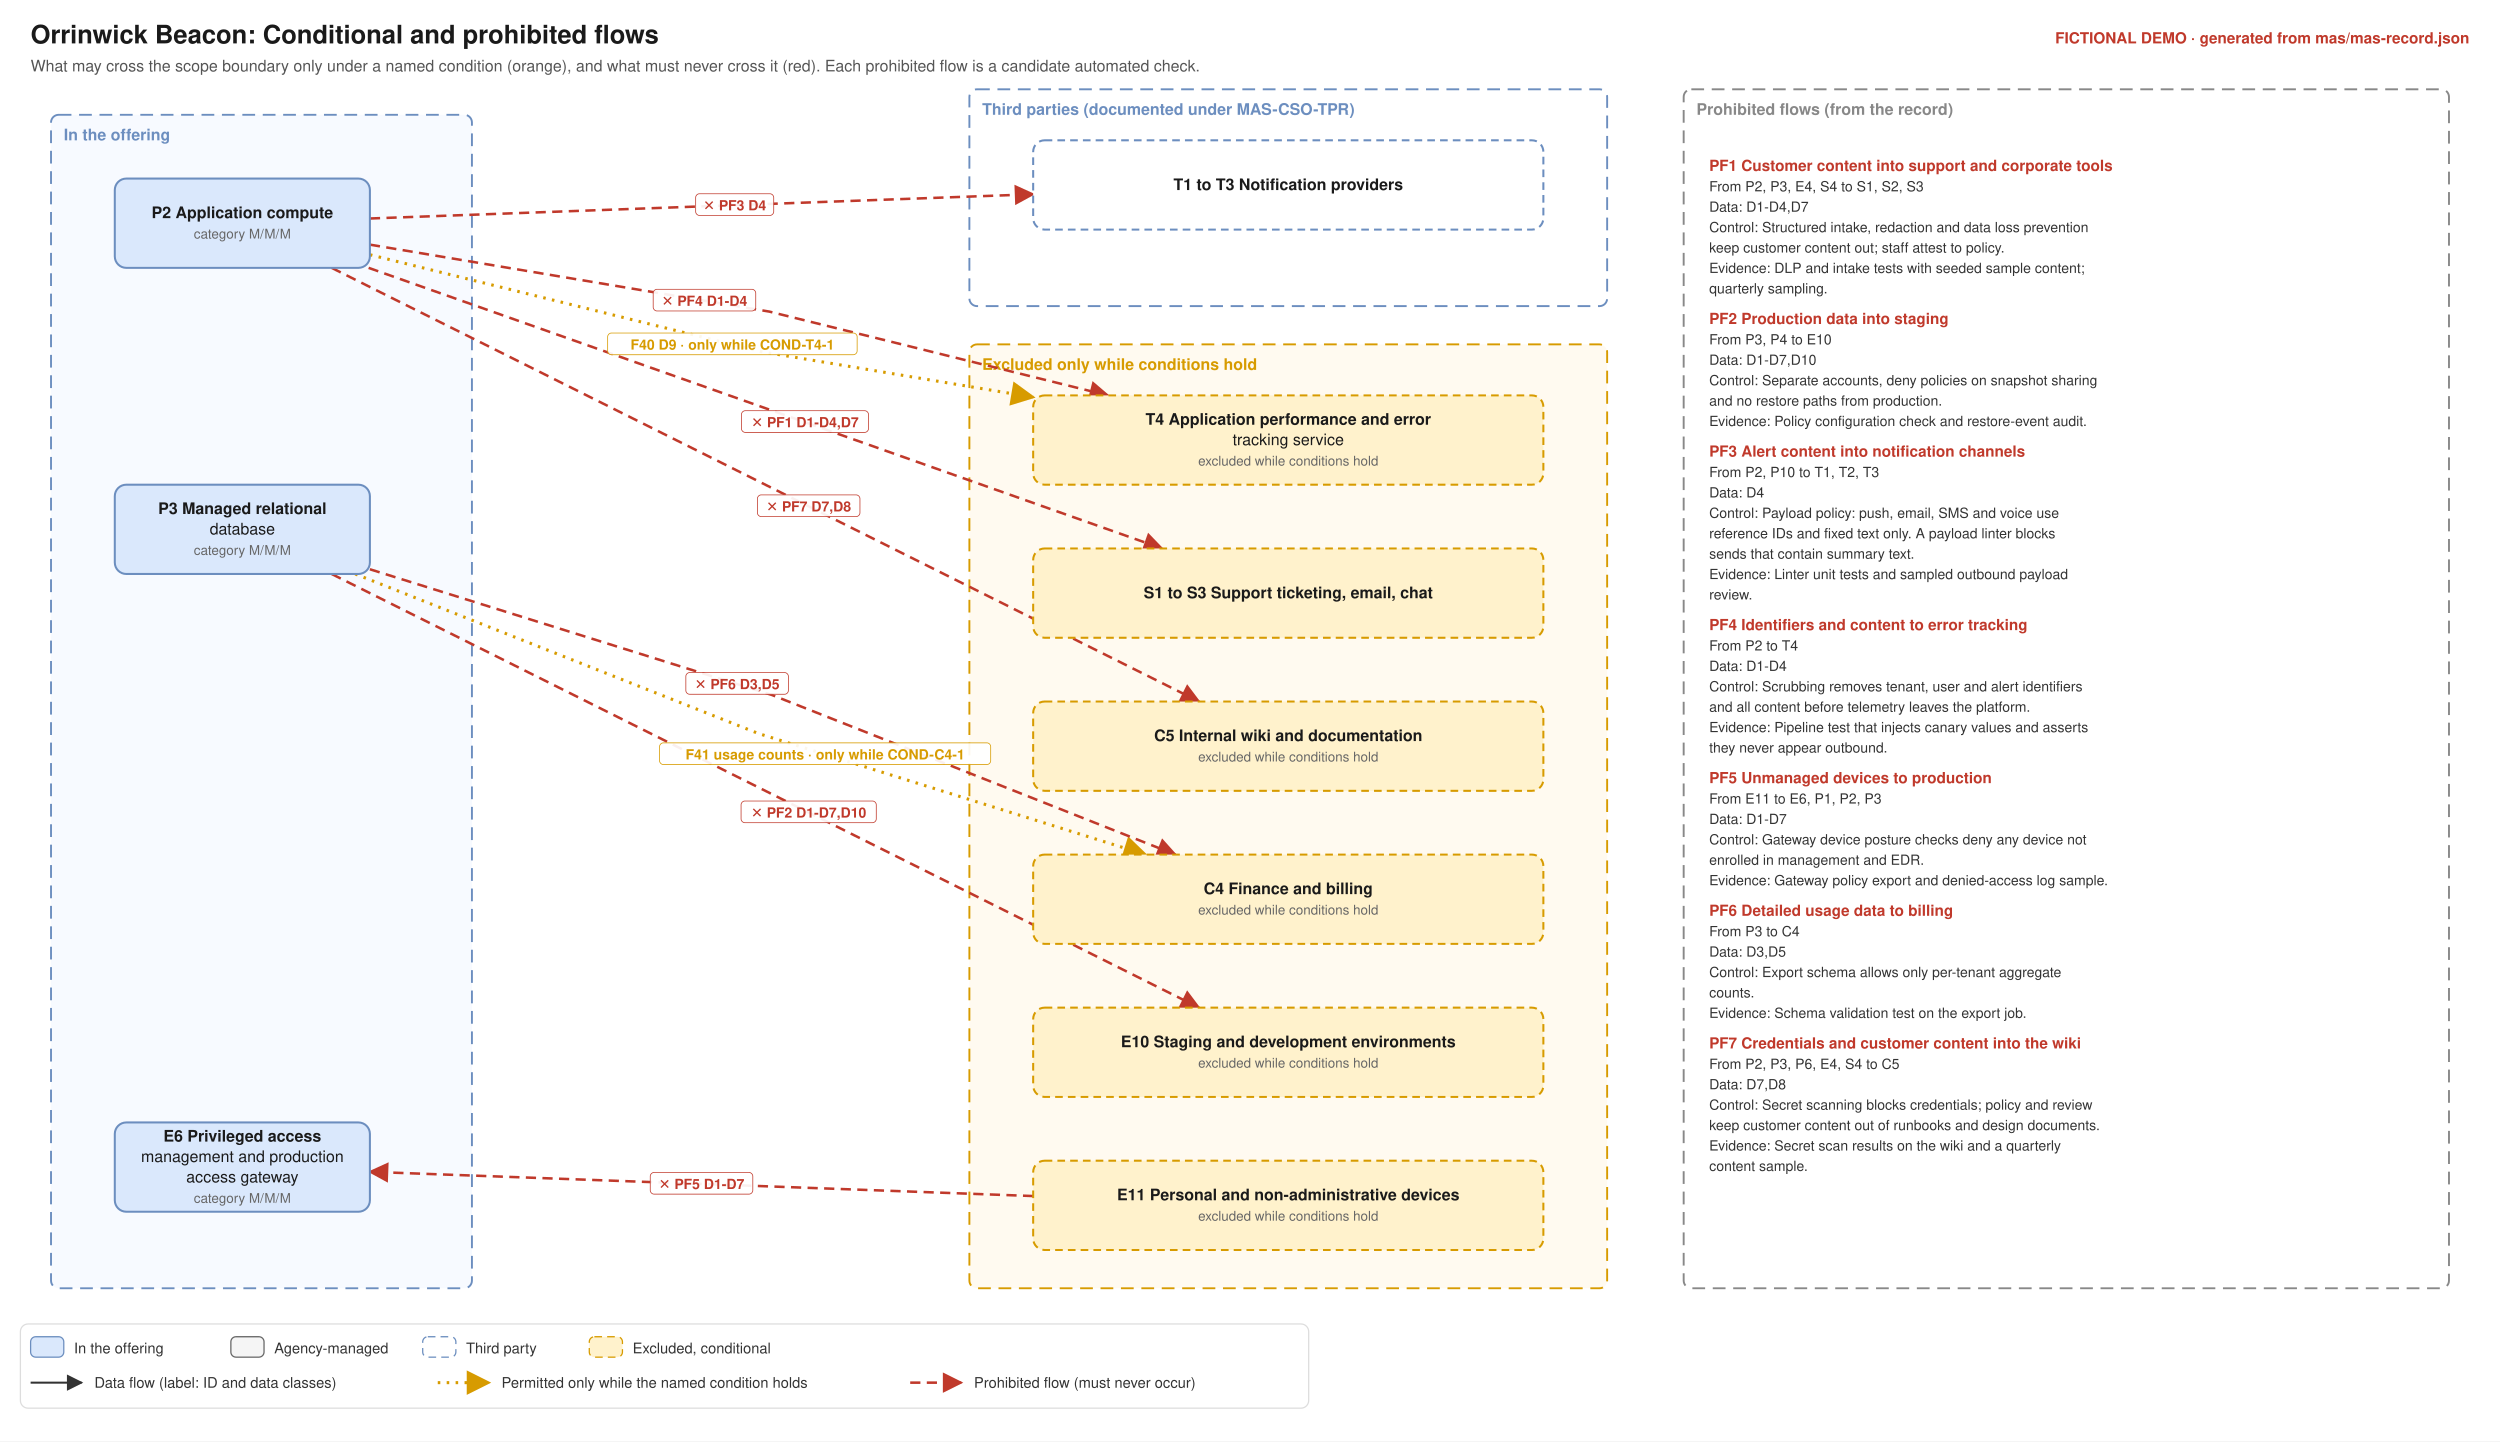
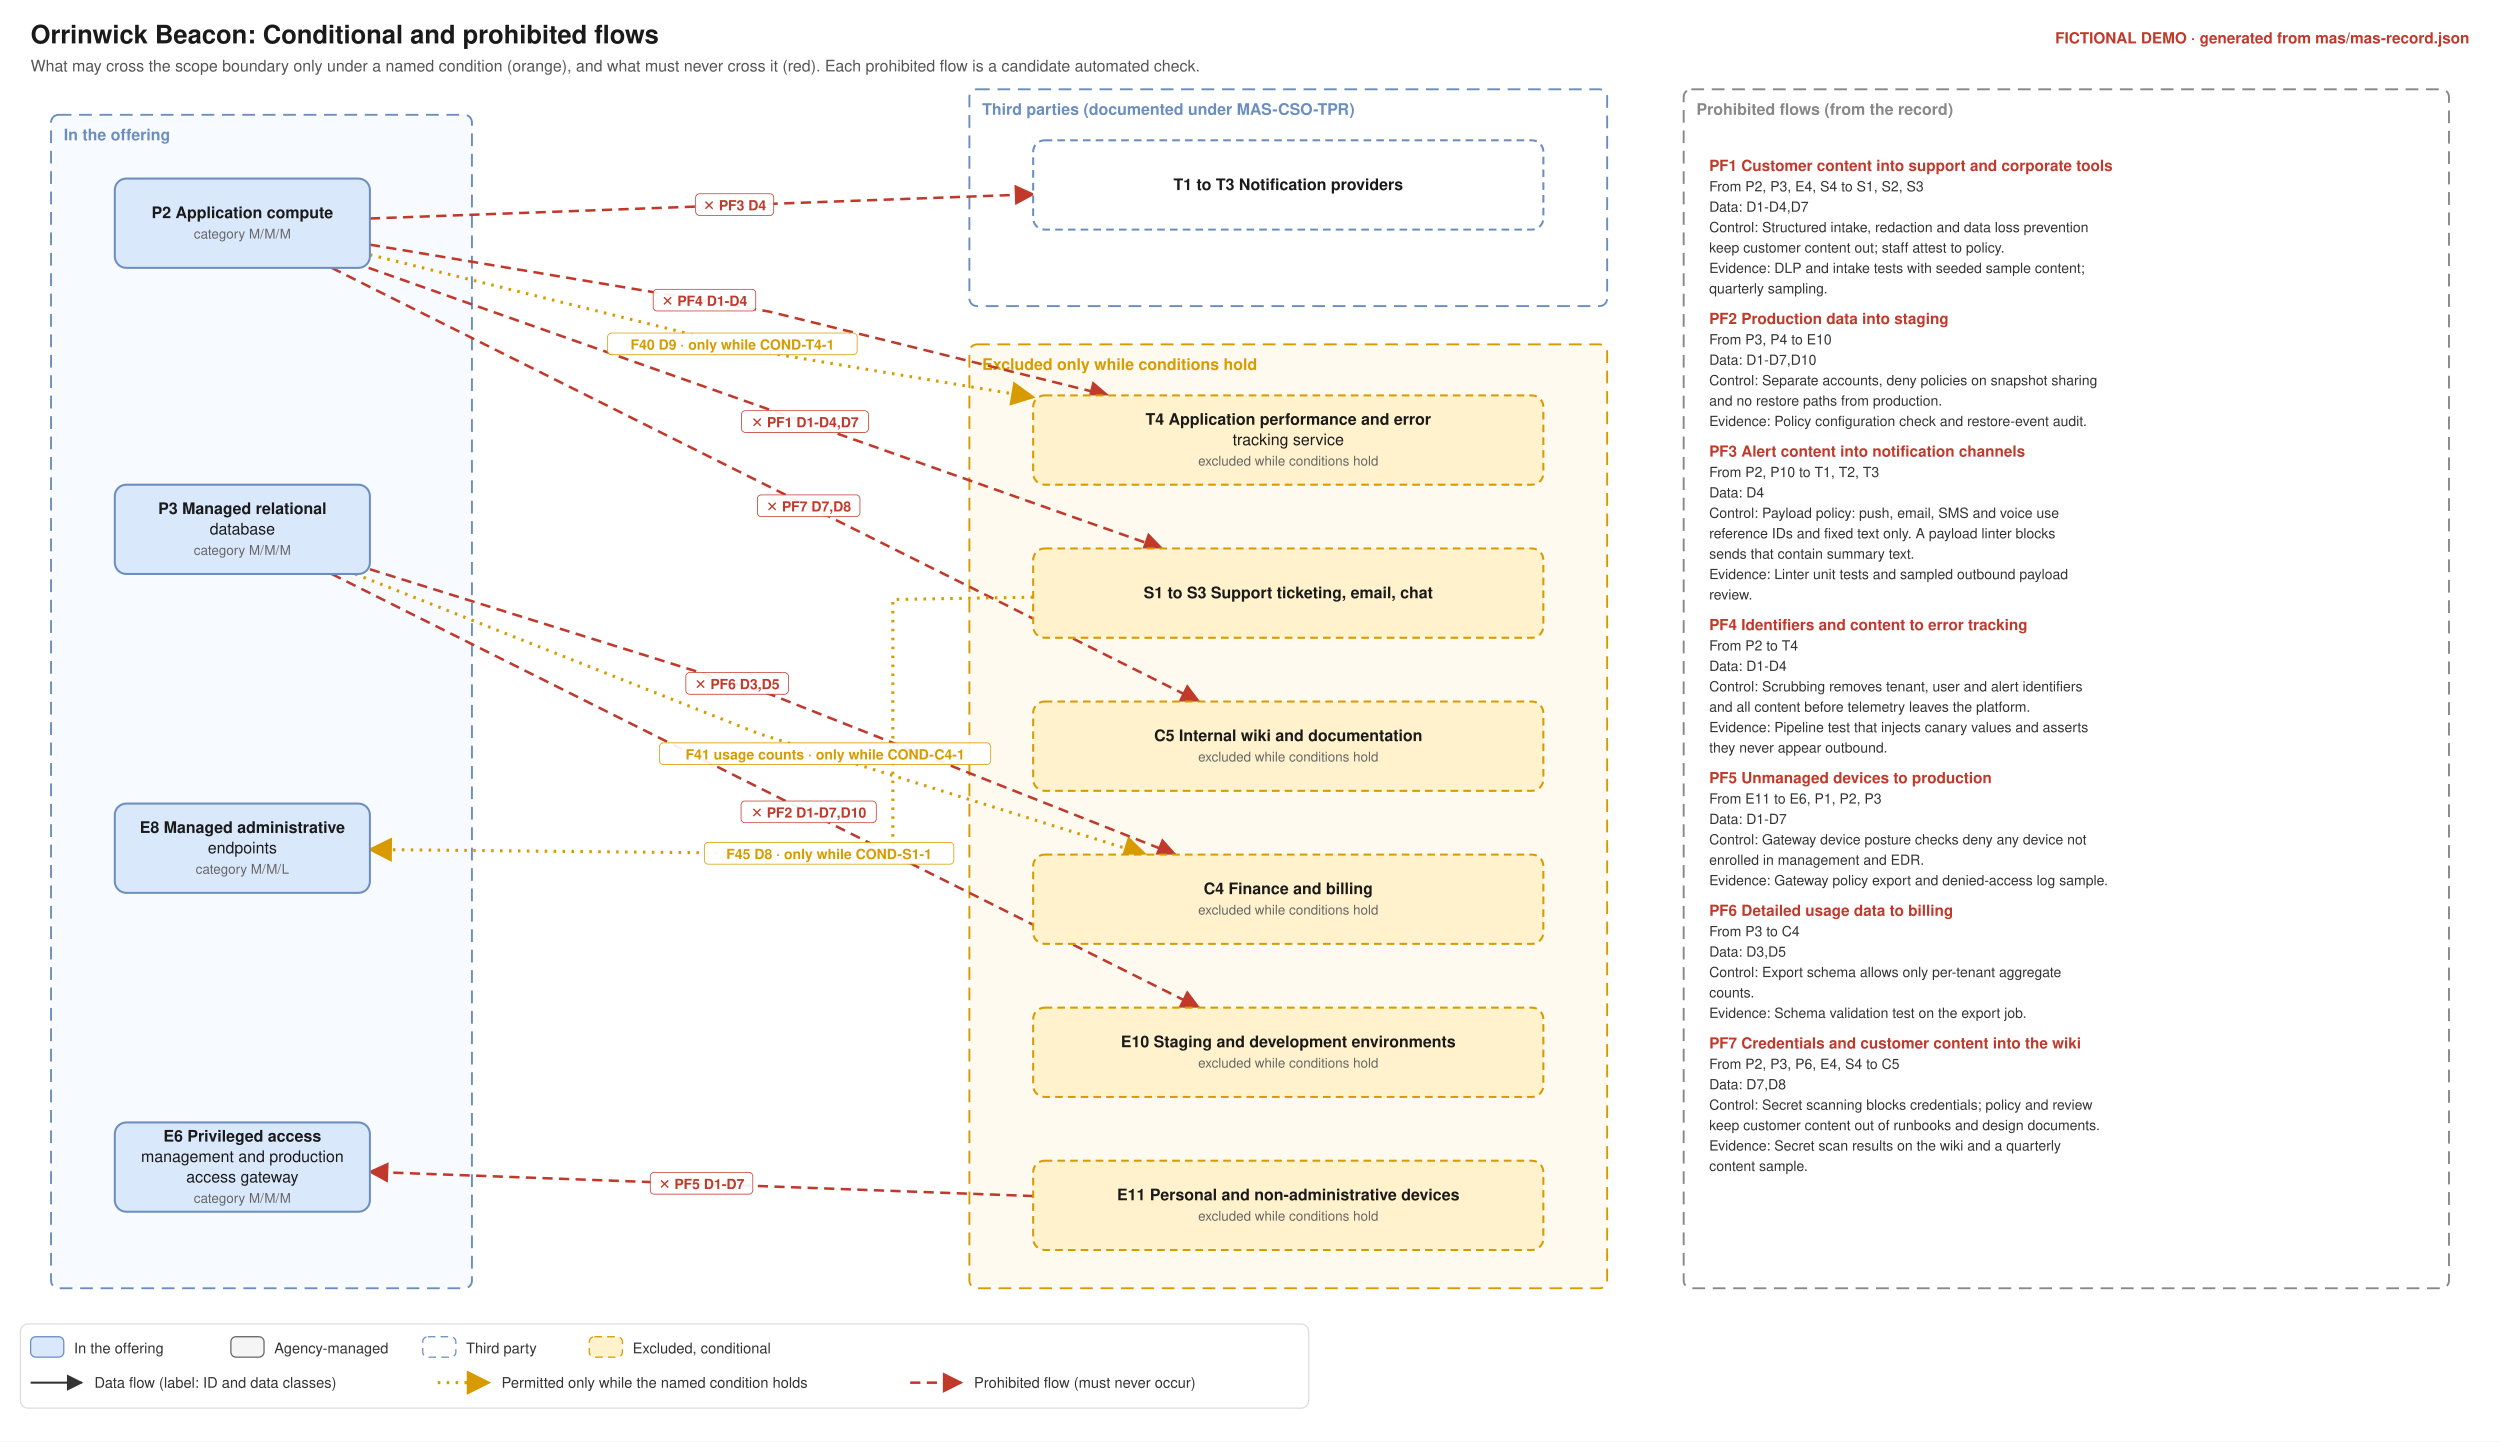
<svg xmlns="http://www.w3.org/2000/svg" viewBox="0 0 1960 1130" width="1960" height="1130" font-family="Helvetica, Arial, sans-serif">
  <defs>
    <marker id="a-flow" viewBox="0 0 10 10" refX="9" refY="5" markerWidth="8" markerHeight="8" orient="auto-start-reverse">
      <path d="M0,0 L10,5 L0,10 z" fill="#333333" />
    </marker>
    <marker id="a-cond" viewBox="0 0 10 10" refX="9" refY="5" markerWidth="8" markerHeight="8" orient="auto-start-reverse">
      <path d="M0,0 L10,5 L0,10 z" fill="#d79b00" />
    </marker>
    <marker id="a-proh" viewBox="0 0 10 10" refX="9" refY="5" markerWidth="8" markerHeight="8" orient="auto-start-reverse">
      <path d="M0,0 L10,5 L0,10 z" fill="#c0392b" />
    </marker>
  </defs>
  <rect width="1960" height="1130" fill="#ffffff" />
  <text x="24" y="34" font-size="20" font-weight="700" fill="#1a1a1a">Orrinwick Beacon: Conditional and prohibited flows</text>
  <text x="24" y="56" font-size="12.5" fill="#555555">What may cross the scope boundary only under a named condition (orange), and what must never cross it (red). Each prohibited flow is a candidate automated check.</text>
  <text x="1936" y="34" font-size="12" font-weight="700" fill="#c0392b" text-anchor="end">FICTIONAL DEMO · generated from mas/mas-record.json</text>
  <rect x="40" y="90" width="330" height="920" rx="6" fill="#f7faff" stroke="#6c8ebf" stroke-width="1.5" stroke-dasharray="10 6" />
  <text x="50" y="110" font-size="12.5" font-weight="700" fill="#6c8ebf">In the offering</text>
  <rect x="760" y="70" width="500" height="170" rx="6" fill="#ffffff" stroke="#6c8ebf" stroke-width="1.5" stroke-dasharray="10 6" />
  <text x="770" y="90" font-size="12.5" font-weight="700" fill="#6c8ebf">Third parties (documented under MAS-CSO-TPR)</text>
  <rect x="760" y="270" width="500" height="740" rx="6" fill="#fffaf0" stroke="#d79b00" stroke-width="1.5" stroke-dasharray="10 6" />
  <text x="770" y="290" font-size="12.5" font-weight="700" fill="#d79b00">Excluded only while conditions hold</text>
  <rect x="1320" y="70" width="600" height="940" rx="6" fill="#ffffff" stroke="#888888" stroke-width="1.5" stroke-dasharray="10 6" />
  <text x="1330" y="90" font-size="12.5" font-weight="700" fill="#888888">Prohibited flows (from the record)</text>
  <path d="M290.0,171.3 L810.0,152.3" fill="none" stroke="#c0392b" stroke-width="2.0" stroke-dasharray="8 5" marker-end="url(#a-proh)" />
  <path d="M290.0,199.7 L596.8,275.7 L810.0,311.4" fill="none" stroke="#d79b00" stroke-width="2.4" stroke-dasharray="2 5" marker-end="url(#a-cond)" />
  <path d="M290.0,191.8 L603.2,244.3 L868.6,310.0" fill="none" stroke="#c0392b" stroke-width="2.0" stroke-dasharray="8 5" marker-end="url(#a-proh)" />
  <path d="M289.0,210.0 L911.0,430.0" fill="none" stroke="#c0392b" stroke-width="2.0" stroke-dasharray="8 5" marker-end="url(#a-proh)" />
  <path d="M260.0,210.0 L940.0,550.0" fill="none" stroke="#c0392b" stroke-width="2.0" stroke-dasharray="8 5" marker-end="url(#a-proh)" />
  <path d="M278.5,450.0 L594.7,575.1 L898.1,670.0" fill="none" stroke="#d79b00" stroke-width="2.4" stroke-dasharray="2 5" marker-end="url(#a-cond)" />
  <path d="M290.0,446.3 L605.3,544.9 L921.5,670.0" fill="none" stroke="#c0392b" stroke-width="2.0" stroke-dasharray="8 5" marker-end="url(#a-proh)" />
  <path d="M260.0,450.0 L940.0,790.0" fill="none" stroke="#c0392b" stroke-width="2.0" stroke-dasharray="8 5" marker-end="url(#a-proh)" />
  <path d="M810.0,937.7 L290.0,918.7" fill="none" stroke="#c0392b" stroke-width="2.0" stroke-dasharray="8 5" marker-end="url(#a-proh)" />
+   <path d="M810.0,468.2 L700.0,470.0 L700.0,670.0 L290.0,666.0" fill="none" stroke="#d79b00" stroke-width="2.4" stroke-dasharray="2 5" marker-end="url(#a-cond)" />
  <rect x="90" y="140" width="200" height="70" rx="9" fill="#dae8fc" stroke="#6c8ebf" stroke-width="1.6" />
  <text x="190.0" y="171.0" font-size="12.5" font-weight="700" text-anchor="middle" fill="#1a1a1a">P2 Application compute</text>
  <text x="190.0" y="187.0" font-size="10.5" text-anchor="middle" fill="#666666">category M/M/M</text>
  <rect x="90" y="380" width="200" height="70" rx="9" fill="#dae8fc" stroke="#6c8ebf" stroke-width="1.6" />
  <text x="190.0" y="403.0" font-size="12.5" font-weight="700" text-anchor="middle" fill="#1a1a1a">P3 Managed relational</text>
  <text x="190.0" y="419.0" font-size="12.5" font-weight="400" text-anchor="middle" fill="#1a1a1a">database</text>
  <text x="190.0" y="435.0" font-size="10.5" text-anchor="middle" fill="#666666">category M/M/M</text>
+   <rect x="90" y="630" width="200" height="70" rx="9" fill="#dae8fc" stroke="#6c8ebf" stroke-width="1.6" />
+   <text x="190.0" y="653.0" font-size="12.5" font-weight="700" text-anchor="middle" fill="#1a1a1a">E8 Managed administrative</text>
+   <text x="190.0" y="669.0" font-size="12.5" font-weight="400" text-anchor="middle" fill="#1a1a1a">endpoints</text>
+   <text x="190.0" y="685.0" font-size="10.5" text-anchor="middle" fill="#666666">category M/M/L</text>
  <rect x="90" y="880" width="200" height="70" rx="9" fill="#dae8fc" stroke="#6c8ebf" stroke-width="1.6" />
  <text x="190.0" y="895.0" font-size="12.5" font-weight="700" text-anchor="middle" fill="#1a1a1a">E6 Privileged access</text>
  <text x="190.0" y="911.0" font-size="12.5" font-weight="400" text-anchor="middle" fill="#1a1a1a">management and production</text>
  <text x="190.0" y="927.0" font-size="12.5" font-weight="400" text-anchor="middle" fill="#1a1a1a">access gateway</text>
  <text x="190.0" y="943.0" font-size="10.5" text-anchor="middle" fill="#666666">category M/M/M</text>
  <rect x="810" y="110" width="400" height="70" rx="9" fill="#ffffff" stroke="#6c8ebf" stroke-width="1.6" stroke-dasharray="6 4" />
  <text x="1010.0" y="149.0" font-size="12.5" font-weight="700" text-anchor="middle" fill="#1a1a1a">T1 to T3 Notification providers</text>
  <rect x="810" y="310" width="400" height="70" rx="9" fill="#fff2cc" stroke="#d79b00" stroke-width="1.6" stroke-dasharray="6 4" />
  <text x="1010.0" y="333.0" font-size="12.5" font-weight="700" text-anchor="middle" fill="#1a1a1a">T4 Application performance and error</text>
  <text x="1010.0" y="349.0" font-size="12.5" font-weight="400" text-anchor="middle" fill="#1a1a1a">tracking service</text>
  <text x="1010.0" y="365.0" font-size="10.5" text-anchor="middle" fill="#666666">excluded while conditions hold</text>
  <rect x="810" y="430" width="400" height="70" rx="9" fill="#fff2cc" stroke="#d79b00" stroke-width="1.6" stroke-dasharray="6 4" />
  <text x="1010.0" y="469.0" font-size="12.5" font-weight="700" text-anchor="middle" fill="#1a1a1a">S1 to S3 Support ticketing, email, chat</text>
  <rect x="810" y="550" width="400" height="70" rx="9" fill="#fff2cc" stroke="#d79b00" stroke-width="1.6" stroke-dasharray="6 4" />
  <text x="1010.0" y="581.0" font-size="12.5" font-weight="700" text-anchor="middle" fill="#1a1a1a">C5 Internal wiki and documentation</text>
  <text x="1010.0" y="597.0" font-size="10.5" text-anchor="middle" fill="#666666">excluded while conditions hold</text>
  <rect x="810" y="670" width="400" height="70" rx="9" fill="#fff2cc" stroke="#d79b00" stroke-width="1.6" stroke-dasharray="6 4" />
  <text x="1010.0" y="701.0" font-size="12.5" font-weight="700" text-anchor="middle" fill="#1a1a1a">C4 Finance and billing</text>
  <text x="1010.0" y="717.0" font-size="10.5" text-anchor="middle" fill="#666666">excluded while conditions hold</text>
  <rect x="810" y="790" width="400" height="70" rx="9" fill="#fff2cc" stroke="#d79b00" stroke-width="1.6" stroke-dasharray="6 4" />
  <text x="1010.0" y="821.0" font-size="12.5" font-weight="700" text-anchor="middle" fill="#1a1a1a">E10 Staging and development environments</text>
  <text x="1010.0" y="837.0" font-size="10.5" text-anchor="middle" fill="#666666">excluded while conditions hold</text>
  <rect x="810" y="910" width="400" height="70" rx="9" fill="#fff2cc" stroke="#d79b00" stroke-width="1.6" stroke-dasharray="6 4" />
  <text x="1010.0" y="941.0" font-size="12.5" font-weight="700" text-anchor="middle" fill="#1a1a1a">E11 Personal and non-administrative devices</text>
  <text x="1010.0" y="957.0" font-size="10.5" text-anchor="middle" fill="#666666">excluded while conditions hold</text>
  <rect x="545.4" y="151.9" width="61.2" height="17" rx="3" fill="#ffffff" fill-opacity="0.92" stroke="#c0392b" stroke-width="0.6" />
  <text x="576.0" y="164.9" font-size="11" text-anchor="middle" fill="#c0392b" font-weight="600">✕ PF3 D4</text>
  <rect x="476.4" y="261.1" width="195.6" height="17" rx="3" fill="#ffffff" fill-opacity="0.92" stroke="#d79b00" stroke-width="0.6" />
  <text x="574.2" y="274.1" font-size="11" text-anchor="middle" fill="#d79b00" font-weight="600">F40 D9 · only while COND-T4-1</text>
  <rect x="512.1" y="226.8" width="80.4" height="17" rx="3" fill="#ffffff" fill-opacity="0.92" stroke="#c0392b" stroke-width="0.6" />
  <text x="552.3" y="239.8" font-size="11" text-anchor="middle" fill="#c0392b" font-weight="600">✕ PF4 D1-D4</text>
  <rect x="581.3" y="322.0" width="99.6" height="17" rx="3" fill="#ffffff" fill-opacity="0.92" stroke="#c0392b" stroke-width="0.6" />
  <text x="631.1" y="335.0" font-size="11" text-anchor="middle" fill="#c0392b" font-weight="600">✕ PF1 D1-D4,D7</text>
  <rect x="593.8" y="388.0" width="80.4" height="17" rx="3" fill="#ffffff" fill-opacity="0.92" stroke="#c0392b" stroke-width="0.6" />
  <text x="634.0" y="401.0" font-size="11" text-anchor="middle" fill="#c0392b" font-weight="600">✕ PF7 D7,D8</text>
  <rect x="517.1" y="582.4" width="259.6" height="17" rx="3" fill="#ffffff" fill-opacity="0.92" stroke="#d79b00" stroke-width="0.6" />
  <text x="646.9" y="595.4" font-size="11" text-anchor="middle" fill="#d79b00" font-weight="600">F41 usage counts · only while COND-C4-1</text>
  <rect x="537.7" y="527.3" width="80.4" height="17" rx="3" fill="#ffffff" fill-opacity="0.92" stroke="#c0392b" stroke-width="0.6" />
  <text x="577.9" y="540.3" font-size="11" text-anchor="middle" fill="#c0392b" font-weight="600">✕ PF6 D3,D5</text>
  <rect x="581.0" y="628.0" width="106.0" height="17" rx="3" fill="#ffffff" fill-opacity="0.92" stroke="#c0392b" stroke-width="0.6" />
  <text x="634.0" y="641.0" font-size="11" text-anchor="middle" fill="#c0392b" font-weight="600">✕ PF2 D1-D7,D10</text>
  <rect x="509.8" y="919.2" width="80.4" height="17" rx="3" fill="#ffffff" fill-opacity="0.92" stroke="#c0392b" stroke-width="0.6" />
  <text x="550.0" y="932.2" font-size="11" text-anchor="middle" fill="#c0392b" font-weight="600">✕ PF5 D1-D7</text>
+   <rect x="552.2" y="660.5" width="195.6" height="17" rx="3" fill="#ffffff" fill-opacity="0.92" stroke="#d79b00" stroke-width="0.6" />
+   <text x="650.0" y="673.5" font-size="11" text-anchor="middle" fill="#d79b00" font-weight="600">F45 D8 · only while COND-S1-1</text>
  <text x="1340" y="134" font-size="12" font-weight="700" fill="#c0392b">PF1  Customer content into support and corporate tools</text>
  <text x="1340" y="150" font-size="11" font-weight="400" fill="#333333">From P2, P3, E4, S4  to  S1, S2, S3</text>
  <text x="1340" y="166" font-size="11" font-weight="400" fill="#333333">Data: D1-D4,D7</text>
  <text x="1340" y="182" font-size="11" font-weight="400" fill="#333333">Control: Structured intake, redaction and data loss prevention</text>
  <text x="1340" y="198" font-size="11" font-weight="400" fill="#333333">keep customer content out; staff attest to policy.</text>
  <text x="1340" y="214" font-size="11" font-weight="400" fill="#333333">Evidence: DLP and intake tests with seeded sample content;</text>
  <text x="1340" y="230" font-size="11" font-weight="400" fill="#333333">quarterly sampling.</text>
  <text x="1340" y="254" font-size="12" font-weight="700" fill="#c0392b">PF2  Production data into staging</text>
  <text x="1340" y="270" font-size="11" font-weight="400" fill="#333333">From P3, P4  to  E10</text>
  <text x="1340" y="286" font-size="11" font-weight="400" fill="#333333">Data: D1-D7,D10</text>
  <text x="1340" y="302" font-size="11" font-weight="400" fill="#333333">Control: Separate accounts, deny policies on snapshot sharing</text>
  <text x="1340" y="318" font-size="11" font-weight="400" fill="#333333">and no restore paths from production.</text>
  <text x="1340" y="334" font-size="11" font-weight="400" fill="#333333">Evidence: Policy configuration check and restore-event audit.</text>
  <text x="1340" y="358" font-size="12" font-weight="700" fill="#c0392b">PF3  Alert content into notification channels</text>
  <text x="1340" y="374" font-size="11" font-weight="400" fill="#333333">From P2, P10  to  T1, T2, T3</text>
  <text x="1340" y="390" font-size="11" font-weight="400" fill="#333333">Data: D4</text>
  <text x="1340" y="406" font-size="11" font-weight="400" fill="#333333">Control: Payload policy: push, email, SMS and voice use</text>
  <text x="1340" y="422" font-size="11" font-weight="400" fill="#333333">reference IDs and fixed text only. A payload linter blocks</text>
  <text x="1340" y="438" font-size="11" font-weight="400" fill="#333333">sends that contain summary text.</text>
  <text x="1340" y="454" font-size="11" font-weight="400" fill="#333333">Evidence: Linter unit tests and sampled outbound payload</text>
  <text x="1340" y="470" font-size="11" font-weight="400" fill="#333333">review.</text>
  <text x="1340" y="494" font-size="12" font-weight="700" fill="#c0392b">PF4  Identifiers and content to error tracking</text>
  <text x="1340" y="510" font-size="11" font-weight="400" fill="#333333">From P2  to  T4</text>
  <text x="1340" y="526" font-size="11" font-weight="400" fill="#333333">Data: D1-D4</text>
  <text x="1340" y="542" font-size="11" font-weight="400" fill="#333333">Control: Scrubbing removes tenant, user and alert identifiers</text>
  <text x="1340" y="558" font-size="11" font-weight="400" fill="#333333">and all content before telemetry leaves the platform.</text>
  <text x="1340" y="574" font-size="11" font-weight="400" fill="#333333">Evidence: Pipeline test that injects canary values and asserts</text>
  <text x="1340" y="590" font-size="11" font-weight="400" fill="#333333">they never appear outbound.</text>
  <text x="1340" y="614" font-size="12" font-weight="700" fill="#c0392b">PF5  Unmanaged devices to production</text>
  <text x="1340" y="630" font-size="11" font-weight="400" fill="#333333">From E11  to  E6, P1, P2, P3</text>
  <text x="1340" y="646" font-size="11" font-weight="400" fill="#333333">Data: D1-D7</text>
  <text x="1340" y="662" font-size="11" font-weight="400" fill="#333333">Control: Gateway device posture checks deny any device not</text>
  <text x="1340" y="678" font-size="11" font-weight="400" fill="#333333">enrolled in management and EDR.</text>
  <text x="1340" y="694" font-size="11" font-weight="400" fill="#333333">Evidence: Gateway policy export and denied-access log sample.</text>
  <text x="1340" y="718" font-size="12" font-weight="700" fill="#c0392b">PF6  Detailed usage data to billing</text>
  <text x="1340" y="734" font-size="11" font-weight="400" fill="#333333">From P3  to  C4</text>
  <text x="1340" y="750" font-size="11" font-weight="400" fill="#333333">Data: D3,D5</text>
  <text x="1340" y="766" font-size="11" font-weight="400" fill="#333333">Control: Export schema allows only per-tenant aggregate</text>
  <text x="1340" y="782" font-size="11" font-weight="400" fill="#333333">counts.</text>
  <text x="1340" y="798" font-size="11" font-weight="400" fill="#333333">Evidence: Schema validation test on the export job.</text>
  <text x="1340" y="822" font-size="12" font-weight="700" fill="#c0392b">PF7  Credentials and customer content into the wiki</text>
  <text x="1340" y="838" font-size="11" font-weight="400" fill="#333333">From P2, P3, P6, E4, S4  to  C5</text>
  <text x="1340" y="854" font-size="11" font-weight="400" fill="#333333">Data: D7,D8</text>
  <text x="1340" y="870" font-size="11" font-weight="400" fill="#333333">Control: Secret scanning blocks credentials; policy and review</text>
  <text x="1340" y="886" font-size="11" font-weight="400" fill="#333333">keep customer content out of runbooks and design documents.</text>
  <text x="1340" y="902" font-size="11" font-weight="400" fill="#333333">Evidence: Secret scan results on the wiki and a quarterly</text>
  <text x="1340" y="918" font-size="11" font-weight="400" fill="#333333">content sample.</text>
  <rect x="16" y="1038" width="1010" height="66" rx="6" fill="#ffffff" stroke="#dddddd" />
  <rect x="24" y="1048" width="26" height="16" rx="4" fill="#dae8fc" stroke="#6c8ebf" />
  <text x="58" y="1061" font-size="11.5" fill="#333">In the offering</text>
  <rect x="181.0" y="1048" width="26" height="16" rx="4" fill="#f5f5f5" stroke="#666666" />
  <text x="215.0" y="1061" font-size="11.5" fill="#333">Agency-managed</text>
  <rect x="331.4" y="1048" width="26" height="16" rx="4" fill="#ffffff" stroke="#6c8ebf" stroke-dasharray="6 4" />
  <text x="365.4" y="1061" font-size="11.5" fill="#333">Third party</text>
  <rect x="462.0" y="1048" width="26" height="16" rx="4" fill="#fff2cc" stroke="#d79b00" stroke-dasharray="6 4" />
  <text x="496.0" y="1061" font-size="11.5" fill="#333">Excluded, conditional</text>
  <line x1="24" y1="1084" x2="64" y2="1084" stroke="#333333" stroke-width="1.6" marker-end="url(#a-flow)" />
  <text x="74" y="1088" font-size="11.5" fill="#333">Data flow (label: ID and data classes)</text>
  <line x1="343.2" y1="1084" x2="383.2" y2="1084" stroke="#d79b00" stroke-width="2.4" stroke-dasharray="2 5" marker-end="url(#a-cond)" />
  <text x="393.2" y="1088" font-size="11.5" fill="#333">Permitted only while the named condition holds</text>
  <line x1="713.6" y1="1084" x2="753.6" y2="1084" stroke="#c0392b" stroke-width="2.0" stroke-dasharray="8 5" marker-end="url(#a-proh)" />
  <text x="763.6" y="1088" font-size="11.5" fill="#333">Prohibited flow (must never occur)</text>
</svg>
